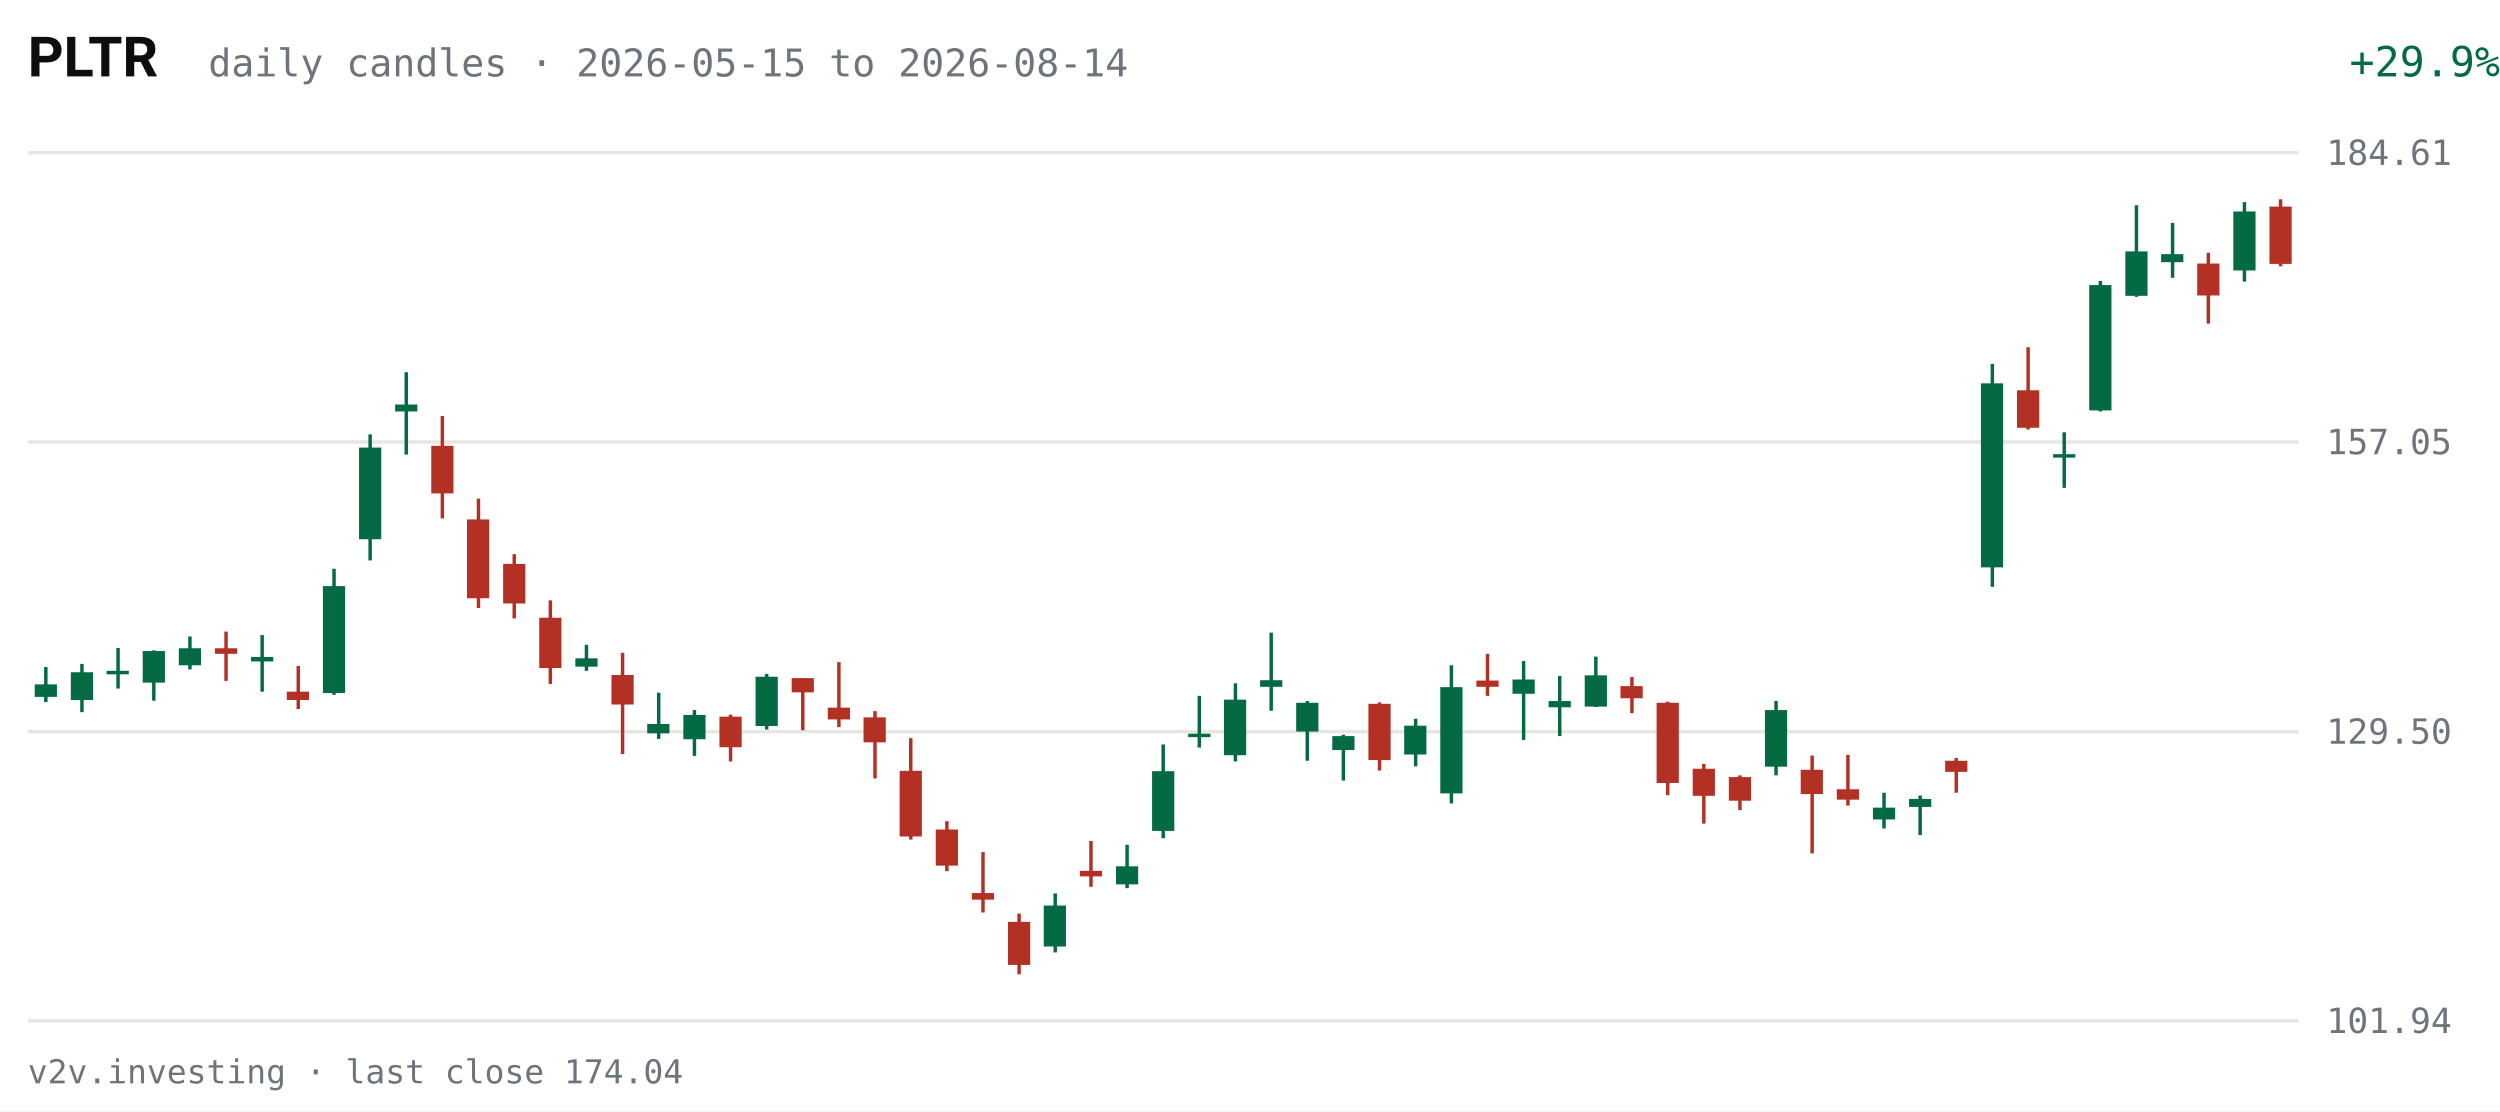
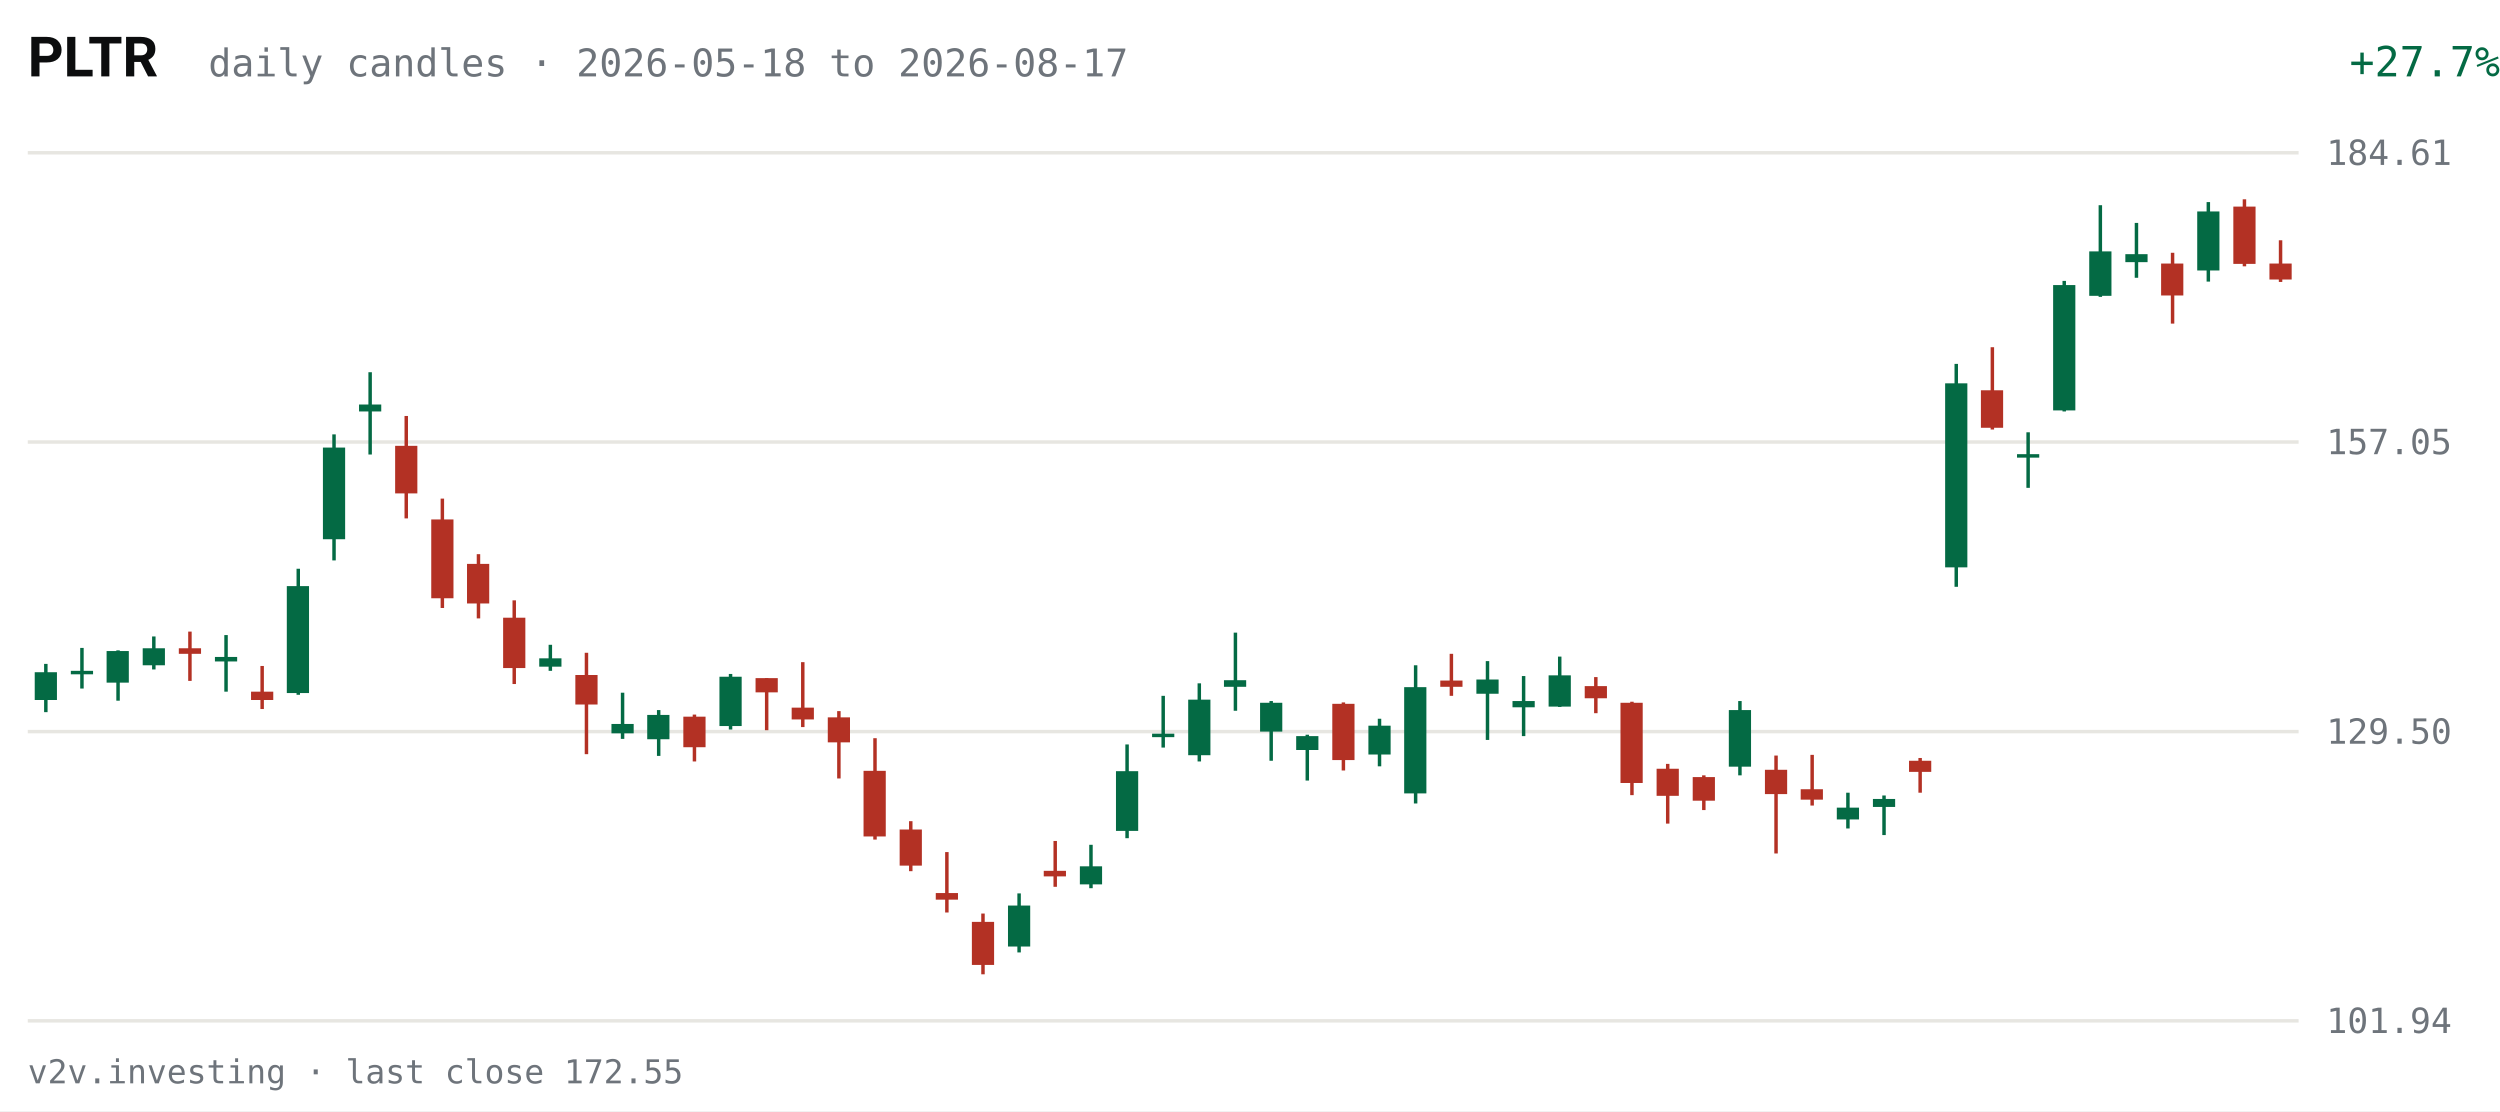
<svg xmlns="http://www.w3.org/2000/svg" viewBox="0 0 720 320" width="720" height="320" role="img" aria-label="PLTR daily candles, last 63 sessions">
  <rect width="720" height="320" fill="#FFFFFF" />
  <text x="8" y="22" fill="#0C0D0E" font-size="16" font-weight="600" font-family="system-ui,-apple-system,Segoe UI,Roboto,sans-serif">PLTR</text>
-   <text x="60" y="22" fill="#6E747B" font-size="11" font-family="ui-monospace,SFMono-Regular,Menlo,Consolas,monospace">daily candles · 2026-05-15 to 2026-08-14</text>
-   <text x="670" y="22" fill="#046A44" font-size="12" text-anchor="end" font-family="ui-monospace,SFMono-Regular,Menlo,Consolas,monospace" transform="translate(50,0)">+29.9%</text>
+   <text x="60" y="22" fill="#6E747B" font-size="11" font-family="ui-monospace,SFMono-Regular,Menlo,Consolas,monospace">daily candles · 2026-05-18 to 2026-08-17</text>
+   <text x="670" y="22" fill="#046A44" font-size="12" text-anchor="end" font-family="ui-monospace,SFMono-Regular,Menlo,Consolas,monospace" transform="translate(50,0)">+27.7%</text>
  <g font-family="ui-monospace,SFMono-Regular,Menlo,Consolas,monospace">
    <line x1="8" y1="294.0" x2="662" y2="294.0" stroke="#E7E6E1" stroke-width="1" />
    <text x="670" y="297.5" fill="#6E747B" font-size="10">101.94</text>
    <line x1="8" y1="210.7" x2="662" y2="210.7" stroke="#E7E6E1" stroke-width="1" />
    <text x="670" y="214.2" fill="#6E747B" font-size="10">129.50</text>
    <line x1="8" y1="127.3" x2="662" y2="127.3" stroke="#E7E6E1" stroke-width="1" />
    <text x="670" y="130.8" fill="#6E747B" font-size="10">157.05</text>
    <line x1="8" y1="44.0" x2="662" y2="44.0" stroke="#E7E6E1" stroke-width="1" />
    <text x="670" y="47.5" fill="#6E747B" font-size="10">184.61</text>
-     <line x1="13.2" y1="192.1" x2="13.2" y2="202.2" stroke="#046A44" stroke-width="1" />
-     <rect x="10.0" y="197.1" width="6.4" height="3.6" fill="#046A44" />
-     <line x1="23.6" y1="191.2" x2="23.6" y2="205.1" stroke="#046A44" stroke-width="1" />
-     <rect x="20.4" y="193.6" width="6.4" height="8.0" fill="#046A44" />
-     <line x1="34.0" y1="186.6" x2="34.0" y2="198.3" stroke="#046A44" stroke-width="1" />
-     <rect x="30.7" y="193.2" width="6.4" height="1.0" fill="#046A44" />
-     <line x1="44.3" y1="187.3" x2="44.3" y2="201.8" stroke="#046A44" stroke-width="1" />
-     <rect x="41.1" y="187.5" width="6.4" height="9.1" fill="#046A44" />
-     <line x1="54.7" y1="183.3" x2="54.7" y2="192.8" stroke="#046A44" stroke-width="1" />
-     <rect x="51.5" y="186.7" width="6.4" height="4.9" fill="#046A44" />
-     <line x1="65.1" y1="181.9" x2="65.1" y2="196.1" stroke="#B33124" stroke-width="1" />
-     <rect x="61.9" y="186.7" width="6.4" height="1.6" fill="#B33124" />
-     <line x1="75.5" y1="182.9" x2="75.5" y2="199.2" stroke="#046A44" stroke-width="1" />
-     <rect x="72.3" y="189.2" width="6.4" height="1.3" fill="#046A44" />
-     <line x1="85.9" y1="191.8" x2="85.9" y2="204.2" stroke="#B33124" stroke-width="1" />
-     <rect x="82.6" y="199.2" width="6.4" height="2.4" fill="#B33124" />
-     <line x1="96.2" y1="163.8" x2="96.2" y2="200.1" stroke="#046A44" stroke-width="1" />
-     <rect x="93.0" y="168.8" width="6.4" height="30.8" fill="#046A44" />
-     <line x1="106.6" y1="125.1" x2="106.6" y2="161.4" stroke="#046A44" stroke-width="1" />
-     <rect x="103.4" y="128.9" width="6.4" height="26.4" fill="#046A44" />
-     <line x1="117.0" y1="107.2" x2="117.0" y2="130.9" stroke="#046A44" stroke-width="1" />
-     <rect x="113.8" y="116.5" width="6.4" height="2.0" fill="#046A44" />
-     <line x1="127.4" y1="119.8" x2="127.4" y2="149.3" stroke="#B33124" stroke-width="1" />
-     <rect x="124.2" y="128.4" width="6.4" height="13.7" fill="#B33124" />
-     <line x1="137.8" y1="143.6" x2="137.8" y2="175.1" stroke="#B33124" stroke-width="1" />
-     <rect x="134.5" y="149.6" width="6.4" height="22.7" fill="#B33124" />
-     <line x1="148.1" y1="159.6" x2="148.1" y2="178.1" stroke="#B33124" stroke-width="1" />
-     <rect x="144.9" y="162.4" width="6.4" height="11.4" fill="#B33124" />
-     <line x1="158.5" y1="172.9" x2="158.5" y2="197.0" stroke="#B33124" stroke-width="1" />
-     <rect x="155.3" y="177.9" width="6.4" height="14.5" fill="#B33124" />
-     <line x1="168.9" y1="185.7" x2="168.9" y2="193.2" stroke="#046A44" stroke-width="1" />
-     <rect x="165.7" y="189.6" width="6.4" height="2.4" fill="#046A44" />
-     <line x1="179.3" y1="188.0" x2="179.3" y2="217.2" stroke="#B33124" stroke-width="1" />
-     <rect x="176.1" y="194.4" width="6.4" height="8.5" fill="#B33124" />
-     <line x1="189.7" y1="199.5" x2="189.7" y2="212.8" stroke="#046A44" stroke-width="1" />
-     <rect x="186.4" y="208.5" width="6.4" height="2.7" fill="#046A44" />
-     <line x1="200.0" y1="204.5" x2="200.0" y2="217.7" stroke="#046A44" stroke-width="1" />
-     <rect x="196.8" y="205.9" width="6.4" height="7.0" fill="#046A44" />
-     <line x1="210.4" y1="205.8" x2="210.4" y2="219.3" stroke="#B33124" stroke-width="1" />
-     <rect x="207.2" y="206.4" width="6.4" height="8.8" fill="#B33124" />
-     <line x1="220.8" y1="194.1" x2="220.8" y2="210.1" stroke="#046A44" stroke-width="1" />
-     <rect x="217.6" y="194.9" width="6.4" height="14.2" fill="#046A44" />
-     <line x1="231.2" y1="195.3" x2="231.2" y2="210.3" stroke="#B33124" stroke-width="1" />
-     <rect x="228.0" y="195.3" width="6.4" height="4.1" fill="#B33124" />
-     <line x1="241.6" y1="190.7" x2="241.6" y2="209.4" stroke="#B33124" stroke-width="1" />
-     <rect x="238.4" y="203.8" width="6.4" height="3.4" fill="#B33124" />
-     <line x1="252.0" y1="204.8" x2="252.0" y2="224.2" stroke="#B33124" stroke-width="1" />
-     <rect x="248.7" y="206.6" width="6.4" height="7.2" fill="#B33124" />
-     <line x1="262.3" y1="212.6" x2="262.3" y2="241.8" stroke="#B33124" stroke-width="1" />
-     <rect x="259.1" y="222.0" width="6.4" height="18.9" fill="#B33124" />
-     <line x1="272.7" y1="236.5" x2="272.7" y2="250.9" stroke="#B33124" stroke-width="1" />
-     <rect x="269.5" y="238.9" width="6.4" height="10.4" fill="#B33124" />
-     <line x1="283.1" y1="245.4" x2="283.1" y2="262.8" stroke="#B33124" stroke-width="1" />
-     <rect x="279.9" y="257.2" width="6.4" height="1.9" fill="#B33124" />
-     <line x1="293.5" y1="263.1" x2="293.5" y2="280.6" stroke="#B33124" stroke-width="1" />
-     <rect x="290.3" y="265.5" width="6.4" height="12.4" fill="#B33124" />
-     <line x1="303.9" y1="257.3" x2="303.9" y2="274.3" stroke="#046A44" stroke-width="1" />
-     <rect x="300.6" y="260.8" width="6.4" height="11.8" fill="#046A44" />
-     <line x1="314.2" y1="242.2" x2="314.2" y2="255.4" stroke="#B33124" stroke-width="1" />
-     <rect x="311.0" y="250.8" width="6.4" height="1.6" fill="#B33124" />
-     <line x1="324.6" y1="243.3" x2="324.6" y2="255.8" stroke="#046A44" stroke-width="1" />
-     <rect x="321.4" y="249.5" width="6.4" height="5.2" fill="#046A44" />
-     <line x1="335.0" y1="214.4" x2="335.0" y2="241.4" stroke="#046A44" stroke-width="1" />
-     <rect x="331.8" y="222.1" width="6.4" height="17.2" fill="#046A44" />
-     <line x1="345.4" y1="200.4" x2="345.4" y2="215.3" stroke="#046A44" stroke-width="1" />
-     <rect x="342.2" y="211.3" width="6.4" height="1.0" fill="#046A44" />
-     <line x1="355.8" y1="196.8" x2="355.8" y2="219.3" stroke="#046A44" stroke-width="1" />
-     <rect x="352.5" y="201.5" width="6.4" height="16.0" fill="#046A44" />
-     <line x1="366.1" y1="182.2" x2="366.1" y2="204.7" stroke="#046A44" stroke-width="1" />
-     <rect x="362.9" y="195.9" width="6.4" height="1.9" fill="#046A44" />
-     <line x1="376.5" y1="201.9" x2="376.5" y2="219.1" stroke="#046A44" stroke-width="1" />
-     <rect x="373.3" y="202.4" width="6.4" height="8.3" fill="#046A44" />
-     <line x1="386.9" y1="211.6" x2="386.9" y2="224.8" stroke="#046A44" stroke-width="1" />
-     <rect x="383.7" y="212.0" width="6.4" height="4.0" fill="#046A44" />
-     <line x1="397.3" y1="202.3" x2="397.3" y2="221.9" stroke="#B33124" stroke-width="1" />
-     <rect x="394.1" y="202.7" width="6.4" height="16.2" fill="#B33124" />
-     <line x1="407.7" y1="207.0" x2="407.7" y2="220.7" stroke="#046A44" stroke-width="1" />
-     <rect x="404.4" y="209.0" width="6.4" height="8.3" fill="#046A44" />
-     <line x1="418.0" y1="191.6" x2="418.0" y2="231.4" stroke="#046A44" stroke-width="1" />
-     <rect x="414.8" y="197.9" width="6.4" height="30.6" fill="#046A44" />
-     <line x1="428.4" y1="188.3" x2="428.4" y2="200.4" stroke="#B33124" stroke-width="1" />
-     <rect x="425.2" y="196.0" width="6.4" height="1.8" fill="#B33124" />
-     <line x1="438.8" y1="190.4" x2="438.8" y2="213.1" stroke="#046A44" stroke-width="1" />
-     <rect x="435.6" y="195.7" width="6.4" height="4.1" fill="#046A44" />
-     <line x1="449.2" y1="194.7" x2="449.2" y2="212.0" stroke="#046A44" stroke-width="1" />
-     <rect x="446.0" y="201.9" width="6.4" height="1.8" fill="#046A44" />
-     <line x1="459.6" y1="189.1" x2="459.6" y2="203.6" stroke="#046A44" stroke-width="1" />
-     <rect x="456.4" y="194.5" width="6.4" height="9.0" fill="#046A44" />
-     <line x1="470.0" y1="195.0" x2="470.0" y2="205.4" stroke="#B33124" stroke-width="1" />
-     <rect x="466.7" y="197.6" width="6.4" height="3.5" fill="#B33124" />
-     <line x1="480.3" y1="202.1" x2="480.3" y2="229.0" stroke="#B33124" stroke-width="1" />
-     <rect x="477.1" y="202.4" width="6.4" height="23.1" fill="#B33124" />
-     <line x1="490.7" y1="220.0" x2="490.7" y2="237.2" stroke="#B33124" stroke-width="1" />
-     <rect x="487.5" y="221.4" width="6.4" height="7.8" fill="#B33124" />
-     <line x1="501.1" y1="223.3" x2="501.1" y2="233.3" stroke="#B33124" stroke-width="1" />
-     <rect x="497.9" y="223.8" width="6.4" height="6.8" fill="#B33124" />
-     <line x1="511.5" y1="201.9" x2="511.5" y2="223.3" stroke="#046A44" stroke-width="1" />
-     <rect x="508.3" y="204.5" width="6.4" height="16.3" fill="#046A44" />
-     <line x1="521.9" y1="217.6" x2="521.9" y2="245.8" stroke="#B33124" stroke-width="1" />
-     <rect x="518.6" y="221.7" width="6.4" height="7.0" fill="#B33124" />
-     <line x1="532.2" y1="217.4" x2="532.2" y2="232.0" stroke="#B33124" stroke-width="1" />
-     <rect x="529.0" y="227.3" width="6.4" height="3.0" fill="#B33124" />
-     <line x1="542.6" y1="228.3" x2="542.6" y2="238.6" stroke="#046A44" stroke-width="1" />
-     <rect x="539.4" y="232.6" width="6.4" height="3.4" fill="#046A44" />
-     <line x1="553.0" y1="229.1" x2="553.0" y2="240.5" stroke="#046A44" stroke-width="1" />
-     <rect x="549.8" y="230.1" width="6.4" height="2.3" fill="#046A44" />
-     <line x1="563.4" y1="218.3" x2="563.4" y2="228.3" stroke="#B33124" stroke-width="1" />
-     <rect x="560.2" y="219.1" width="6.4" height="3.2" fill="#B33124" />
-     <line x1="573.8" y1="104.8" x2="573.8" y2="169.0" stroke="#046A44" stroke-width="1" />
-     <rect x="570.5" y="110.4" width="6.4" height="53.0" fill="#046A44" />
-     <line x1="584.1" y1="100.0" x2="584.1" y2="123.7" stroke="#B33124" stroke-width="1" />
-     <rect x="580.9" y="112.4" width="6.4" height="10.8" fill="#B33124" />
-     <line x1="594.5" y1="124.5" x2="594.5" y2="140.5" stroke="#046A44" stroke-width="1" />
-     <rect x="591.3" y="130.8" width="6.4" height="1.0" fill="#046A44" />
-     <line x1="604.9" y1="80.9" x2="604.9" y2="118.5" stroke="#046A44" stroke-width="1" />
-     <rect x="601.7" y="82.1" width="6.4" height="36.1" fill="#046A44" />
-     <line x1="615.3" y1="59.1" x2="615.3" y2="85.5" stroke="#046A44" stroke-width="1" />
-     <rect x="612.1" y="72.4" width="6.4" height="12.8" fill="#046A44" />
-     <line x1="625.7" y1="64.2" x2="625.7" y2="80.0" stroke="#046A44" stroke-width="1" />
-     <rect x="622.4" y="73.2" width="6.4" height="2.3" fill="#046A44" />
-     <line x1="636.0" y1="72.8" x2="636.0" y2="93.2" stroke="#B33124" stroke-width="1" />
-     <rect x="632.8" y="75.9" width="6.4" height="9.2" fill="#B33124" />
-     <line x1="646.4" y1="58.2" x2="646.4" y2="81.1" stroke="#046A44" stroke-width="1" />
-     <rect x="643.2" y="60.9" width="6.4" height="17.0" fill="#046A44" />
-     <line x1="656.8" y1="57.4" x2="656.8" y2="76.7" stroke="#B33124" stroke-width="1" />
-     <rect x="653.6" y="59.5" width="6.4" height="16.5" fill="#B33124" />
+     <line x1="13.2" y1="191.2" x2="13.2" y2="205.1" stroke="#046A44" stroke-width="1" />
+     <rect x="10.0" y="193.6" width="6.4" height="8.0" fill="#046A44" />
+     <line x1="23.6" y1="186.6" x2="23.6" y2="198.3" stroke="#046A44" stroke-width="1" />
+     <rect x="20.4" y="193.2" width="6.4" height="1.0" fill="#046A44" />
+     <line x1="34.0" y1="187.3" x2="34.0" y2="201.8" stroke="#046A44" stroke-width="1" />
+     <rect x="30.7" y="187.5" width="6.4" height="9.1" fill="#046A44" />
+     <line x1="44.3" y1="183.3" x2="44.3" y2="192.8" stroke="#046A44" stroke-width="1" />
+     <rect x="41.1" y="186.7" width="6.4" height="4.9" fill="#046A44" />
+     <line x1="54.7" y1="181.9" x2="54.7" y2="196.1" stroke="#B33124" stroke-width="1" />
+     <rect x="51.5" y="186.7" width="6.4" height="1.6" fill="#B33124" />
+     <line x1="65.1" y1="182.9" x2="65.1" y2="199.2" stroke="#046A44" stroke-width="1" />
+     <rect x="61.9" y="189.2" width="6.4" height="1.3" fill="#046A44" />
+     <line x1="75.5" y1="191.8" x2="75.5" y2="204.2" stroke="#B33124" stroke-width="1" />
+     <rect x="72.3" y="199.2" width="6.4" height="2.4" fill="#B33124" />
+     <line x1="85.9" y1="163.8" x2="85.9" y2="200.1" stroke="#046A44" stroke-width="1" />
+     <rect x="82.6" y="168.8" width="6.4" height="30.8" fill="#046A44" />
+     <line x1="96.2" y1="125.1" x2="96.2" y2="161.4" stroke="#046A44" stroke-width="1" />
+     <rect x="93.0" y="128.9" width="6.4" height="26.4" fill="#046A44" />
+     <line x1="106.6" y1="107.2" x2="106.6" y2="130.9" stroke="#046A44" stroke-width="1" />
+     <rect x="103.4" y="116.5" width="6.4" height="2.0" fill="#046A44" />
+     <line x1="117.0" y1="119.8" x2="117.0" y2="149.3" stroke="#B33124" stroke-width="1" />
+     <rect x="113.8" y="128.4" width="6.4" height="13.7" fill="#B33124" />
+     <line x1="127.4" y1="143.6" x2="127.4" y2="175.1" stroke="#B33124" stroke-width="1" />
+     <rect x="124.2" y="149.6" width="6.4" height="22.7" fill="#B33124" />
+     <line x1="137.8" y1="159.6" x2="137.8" y2="178.1" stroke="#B33124" stroke-width="1" />
+     <rect x="134.5" y="162.4" width="6.4" height="11.4" fill="#B33124" />
+     <line x1="148.1" y1="172.9" x2="148.1" y2="197.0" stroke="#B33124" stroke-width="1" />
+     <rect x="144.9" y="177.9" width="6.4" height="14.5" fill="#B33124" />
+     <line x1="158.5" y1="185.7" x2="158.5" y2="193.2" stroke="#046A44" stroke-width="1" />
+     <rect x="155.3" y="189.6" width="6.4" height="2.4" fill="#046A44" />
+     <line x1="168.9" y1="188.0" x2="168.9" y2="217.2" stroke="#B33124" stroke-width="1" />
+     <rect x="165.7" y="194.4" width="6.4" height="8.5" fill="#B33124" />
+     <line x1="179.3" y1="199.5" x2="179.3" y2="212.8" stroke="#046A44" stroke-width="1" />
+     <rect x="176.1" y="208.5" width="6.4" height="2.7" fill="#046A44" />
+     <line x1="189.7" y1="204.5" x2="189.7" y2="217.7" stroke="#046A44" stroke-width="1" />
+     <rect x="186.4" y="205.9" width="6.4" height="7.0" fill="#046A44" />
+     <line x1="200.0" y1="205.8" x2="200.0" y2="219.3" stroke="#B33124" stroke-width="1" />
+     <rect x="196.8" y="206.4" width="6.4" height="8.8" fill="#B33124" />
+     <line x1="210.4" y1="194.1" x2="210.4" y2="210.1" stroke="#046A44" stroke-width="1" />
+     <rect x="207.2" y="194.9" width="6.4" height="14.2" fill="#046A44" />
+     <line x1="220.8" y1="195.3" x2="220.8" y2="210.3" stroke="#B33124" stroke-width="1" />
+     <rect x="217.6" y="195.3" width="6.4" height="4.1" fill="#B33124" />
+     <line x1="231.2" y1="190.7" x2="231.2" y2="209.4" stroke="#B33124" stroke-width="1" />
+     <rect x="228.0" y="203.8" width="6.4" height="3.4" fill="#B33124" />
+     <line x1="241.6" y1="204.8" x2="241.6" y2="224.2" stroke="#B33124" stroke-width="1" />
+     <rect x="238.4" y="206.6" width="6.4" height="7.2" fill="#B33124" />
+     <line x1="252.0" y1="212.6" x2="252.0" y2="241.8" stroke="#B33124" stroke-width="1" />
+     <rect x="248.7" y="222.0" width="6.4" height="18.9" fill="#B33124" />
+     <line x1="262.3" y1="236.5" x2="262.3" y2="250.9" stroke="#B33124" stroke-width="1" />
+     <rect x="259.1" y="238.9" width="6.4" height="10.4" fill="#B33124" />
+     <line x1="272.7" y1="245.4" x2="272.7" y2="262.8" stroke="#B33124" stroke-width="1" />
+     <rect x="269.5" y="257.2" width="6.4" height="1.9" fill="#B33124" />
+     <line x1="283.1" y1="263.1" x2="283.1" y2="280.6" stroke="#B33124" stroke-width="1" />
+     <rect x="279.9" y="265.5" width="6.4" height="12.4" fill="#B33124" />
+     <line x1="293.5" y1="257.3" x2="293.5" y2="274.3" stroke="#046A44" stroke-width="1" />
+     <rect x="290.3" y="260.8" width="6.4" height="11.8" fill="#046A44" />
+     <line x1="303.9" y1="242.2" x2="303.9" y2="255.4" stroke="#B33124" stroke-width="1" />
+     <rect x="300.6" y="250.8" width="6.4" height="1.6" fill="#B33124" />
+     <line x1="314.2" y1="243.3" x2="314.2" y2="255.8" stroke="#046A44" stroke-width="1" />
+     <rect x="311.0" y="249.5" width="6.4" height="5.2" fill="#046A44" />
+     <line x1="324.6" y1="214.4" x2="324.6" y2="241.4" stroke="#046A44" stroke-width="1" />
+     <rect x="321.4" y="222.1" width="6.4" height="17.2" fill="#046A44" />
+     <line x1="335.0" y1="200.4" x2="335.0" y2="215.3" stroke="#046A44" stroke-width="1" />
+     <rect x="331.8" y="211.3" width="6.4" height="1.0" fill="#046A44" />
+     <line x1="345.4" y1="196.8" x2="345.4" y2="219.3" stroke="#046A44" stroke-width="1" />
+     <rect x="342.2" y="201.5" width="6.4" height="16.0" fill="#046A44" />
+     <line x1="355.8" y1="182.2" x2="355.8" y2="204.7" stroke="#046A44" stroke-width="1" />
+     <rect x="352.5" y="195.9" width="6.4" height="1.9" fill="#046A44" />
+     <line x1="366.1" y1="201.9" x2="366.1" y2="219.1" stroke="#046A44" stroke-width="1" />
+     <rect x="362.9" y="202.4" width="6.4" height="8.3" fill="#046A44" />
+     <line x1="376.5" y1="211.6" x2="376.5" y2="224.8" stroke="#046A44" stroke-width="1" />
+     <rect x="373.3" y="212.0" width="6.4" height="4.0" fill="#046A44" />
+     <line x1="386.9" y1="202.3" x2="386.9" y2="221.9" stroke="#B33124" stroke-width="1" />
+     <rect x="383.7" y="202.7" width="6.4" height="16.2" fill="#B33124" />
+     <line x1="397.3" y1="207.0" x2="397.3" y2="220.7" stroke="#046A44" stroke-width="1" />
+     <rect x="394.1" y="209.0" width="6.4" height="8.3" fill="#046A44" />
+     <line x1="407.7" y1="191.6" x2="407.7" y2="231.4" stroke="#046A44" stroke-width="1" />
+     <rect x="404.4" y="197.9" width="6.4" height="30.6" fill="#046A44" />
+     <line x1="418.0" y1="188.3" x2="418.0" y2="200.4" stroke="#B33124" stroke-width="1" />
+     <rect x="414.8" y="196.0" width="6.4" height="1.8" fill="#B33124" />
+     <line x1="428.4" y1="190.4" x2="428.4" y2="213.1" stroke="#046A44" stroke-width="1" />
+     <rect x="425.2" y="195.7" width="6.4" height="4.1" fill="#046A44" />
+     <line x1="438.8" y1="194.7" x2="438.8" y2="212.0" stroke="#046A44" stroke-width="1" />
+     <rect x="435.6" y="201.9" width="6.4" height="1.8" fill="#046A44" />
+     <line x1="449.2" y1="189.1" x2="449.2" y2="203.6" stroke="#046A44" stroke-width="1" />
+     <rect x="446.0" y="194.5" width="6.4" height="9.0" fill="#046A44" />
+     <line x1="459.6" y1="195.0" x2="459.6" y2="205.4" stroke="#B33124" stroke-width="1" />
+     <rect x="456.4" y="197.6" width="6.4" height="3.5" fill="#B33124" />
+     <line x1="470.0" y1="202.1" x2="470.0" y2="229.0" stroke="#B33124" stroke-width="1" />
+     <rect x="466.7" y="202.4" width="6.4" height="23.1" fill="#B33124" />
+     <line x1="480.3" y1="220.0" x2="480.3" y2="237.2" stroke="#B33124" stroke-width="1" />
+     <rect x="477.1" y="221.4" width="6.4" height="7.8" fill="#B33124" />
+     <line x1="490.7" y1="223.3" x2="490.7" y2="233.3" stroke="#B33124" stroke-width="1" />
+     <rect x="487.5" y="223.8" width="6.4" height="6.8" fill="#B33124" />
+     <line x1="501.1" y1="201.9" x2="501.1" y2="223.3" stroke="#046A44" stroke-width="1" />
+     <rect x="497.9" y="204.5" width="6.4" height="16.3" fill="#046A44" />
+     <line x1="511.5" y1="217.6" x2="511.5" y2="245.8" stroke="#B33124" stroke-width="1" />
+     <rect x="508.3" y="221.7" width="6.4" height="7.0" fill="#B33124" />
+     <line x1="521.9" y1="217.4" x2="521.9" y2="232.0" stroke="#B33124" stroke-width="1" />
+     <rect x="518.6" y="227.3" width="6.4" height="3.0" fill="#B33124" />
+     <line x1="532.2" y1="228.3" x2="532.2" y2="238.6" stroke="#046A44" stroke-width="1" />
+     <rect x="529.0" y="232.6" width="6.4" height="3.4" fill="#046A44" />
+     <line x1="542.6" y1="229.1" x2="542.6" y2="240.5" stroke="#046A44" stroke-width="1" />
+     <rect x="539.4" y="230.1" width="6.4" height="2.3" fill="#046A44" />
+     <line x1="553.0" y1="218.3" x2="553.0" y2="228.3" stroke="#B33124" stroke-width="1" />
+     <rect x="549.8" y="219.1" width="6.4" height="3.2" fill="#B33124" />
+     <line x1="563.4" y1="104.8" x2="563.4" y2="169.0" stroke="#046A44" stroke-width="1" />
+     <rect x="560.2" y="110.4" width="6.4" height="53.0" fill="#046A44" />
+     <line x1="573.8" y1="100.0" x2="573.8" y2="123.7" stroke="#B33124" stroke-width="1" />
+     <rect x="570.5" y="112.4" width="6.4" height="10.8" fill="#B33124" />
+     <line x1="584.1" y1="124.5" x2="584.1" y2="140.5" stroke="#046A44" stroke-width="1" />
+     <rect x="580.9" y="130.8" width="6.4" height="1.0" fill="#046A44" />
+     <line x1="594.5" y1="80.9" x2="594.5" y2="118.5" stroke="#046A44" stroke-width="1" />
+     <rect x="591.3" y="82.1" width="6.4" height="36.1" fill="#046A44" />
+     <line x1="604.9" y1="59.1" x2="604.9" y2="85.5" stroke="#046A44" stroke-width="1" />
+     <rect x="601.7" y="72.4" width="6.4" height="12.8" fill="#046A44" />
+     <line x1="615.3" y1="64.2" x2="615.3" y2="80.0" stroke="#046A44" stroke-width="1" />
+     <rect x="612.1" y="73.2" width="6.4" height="2.3" fill="#046A44" />
+     <line x1="625.7" y1="72.8" x2="625.7" y2="93.2" stroke="#B33124" stroke-width="1" />
+     <rect x="622.4" y="75.9" width="6.4" height="9.2" fill="#B33124" />
+     <line x1="636.0" y1="58.2" x2="636.0" y2="81.1" stroke="#046A44" stroke-width="1" />
+     <rect x="632.8" y="60.9" width="6.4" height="17.0" fill="#046A44" />
+     <line x1="646.4" y1="57.4" x2="646.4" y2="76.7" stroke="#B33124" stroke-width="1" />
+     <rect x="643.2" y="59.5" width="6.4" height="16.5" fill="#B33124" />
+     <line x1="656.8" y1="69.2" x2="656.8" y2="81.2" stroke="#B33124" stroke-width="1" />
+     <rect x="653.6" y="75.9" width="6.4" height="4.6" fill="#B33124" />
  </g>
-   <text x="8" y="312" fill="#6E747B" font-size="9.5" font-family="ui-monospace,SFMono-Regular,Menlo,Consolas,monospace">v2v.investing · last close 174.04</text>
+   <text x="8" y="312" fill="#6E747B" font-size="9.5" font-family="ui-monospace,SFMono-Regular,Menlo,Consolas,monospace">v2v.investing · last close 172.55</text>
</svg>
